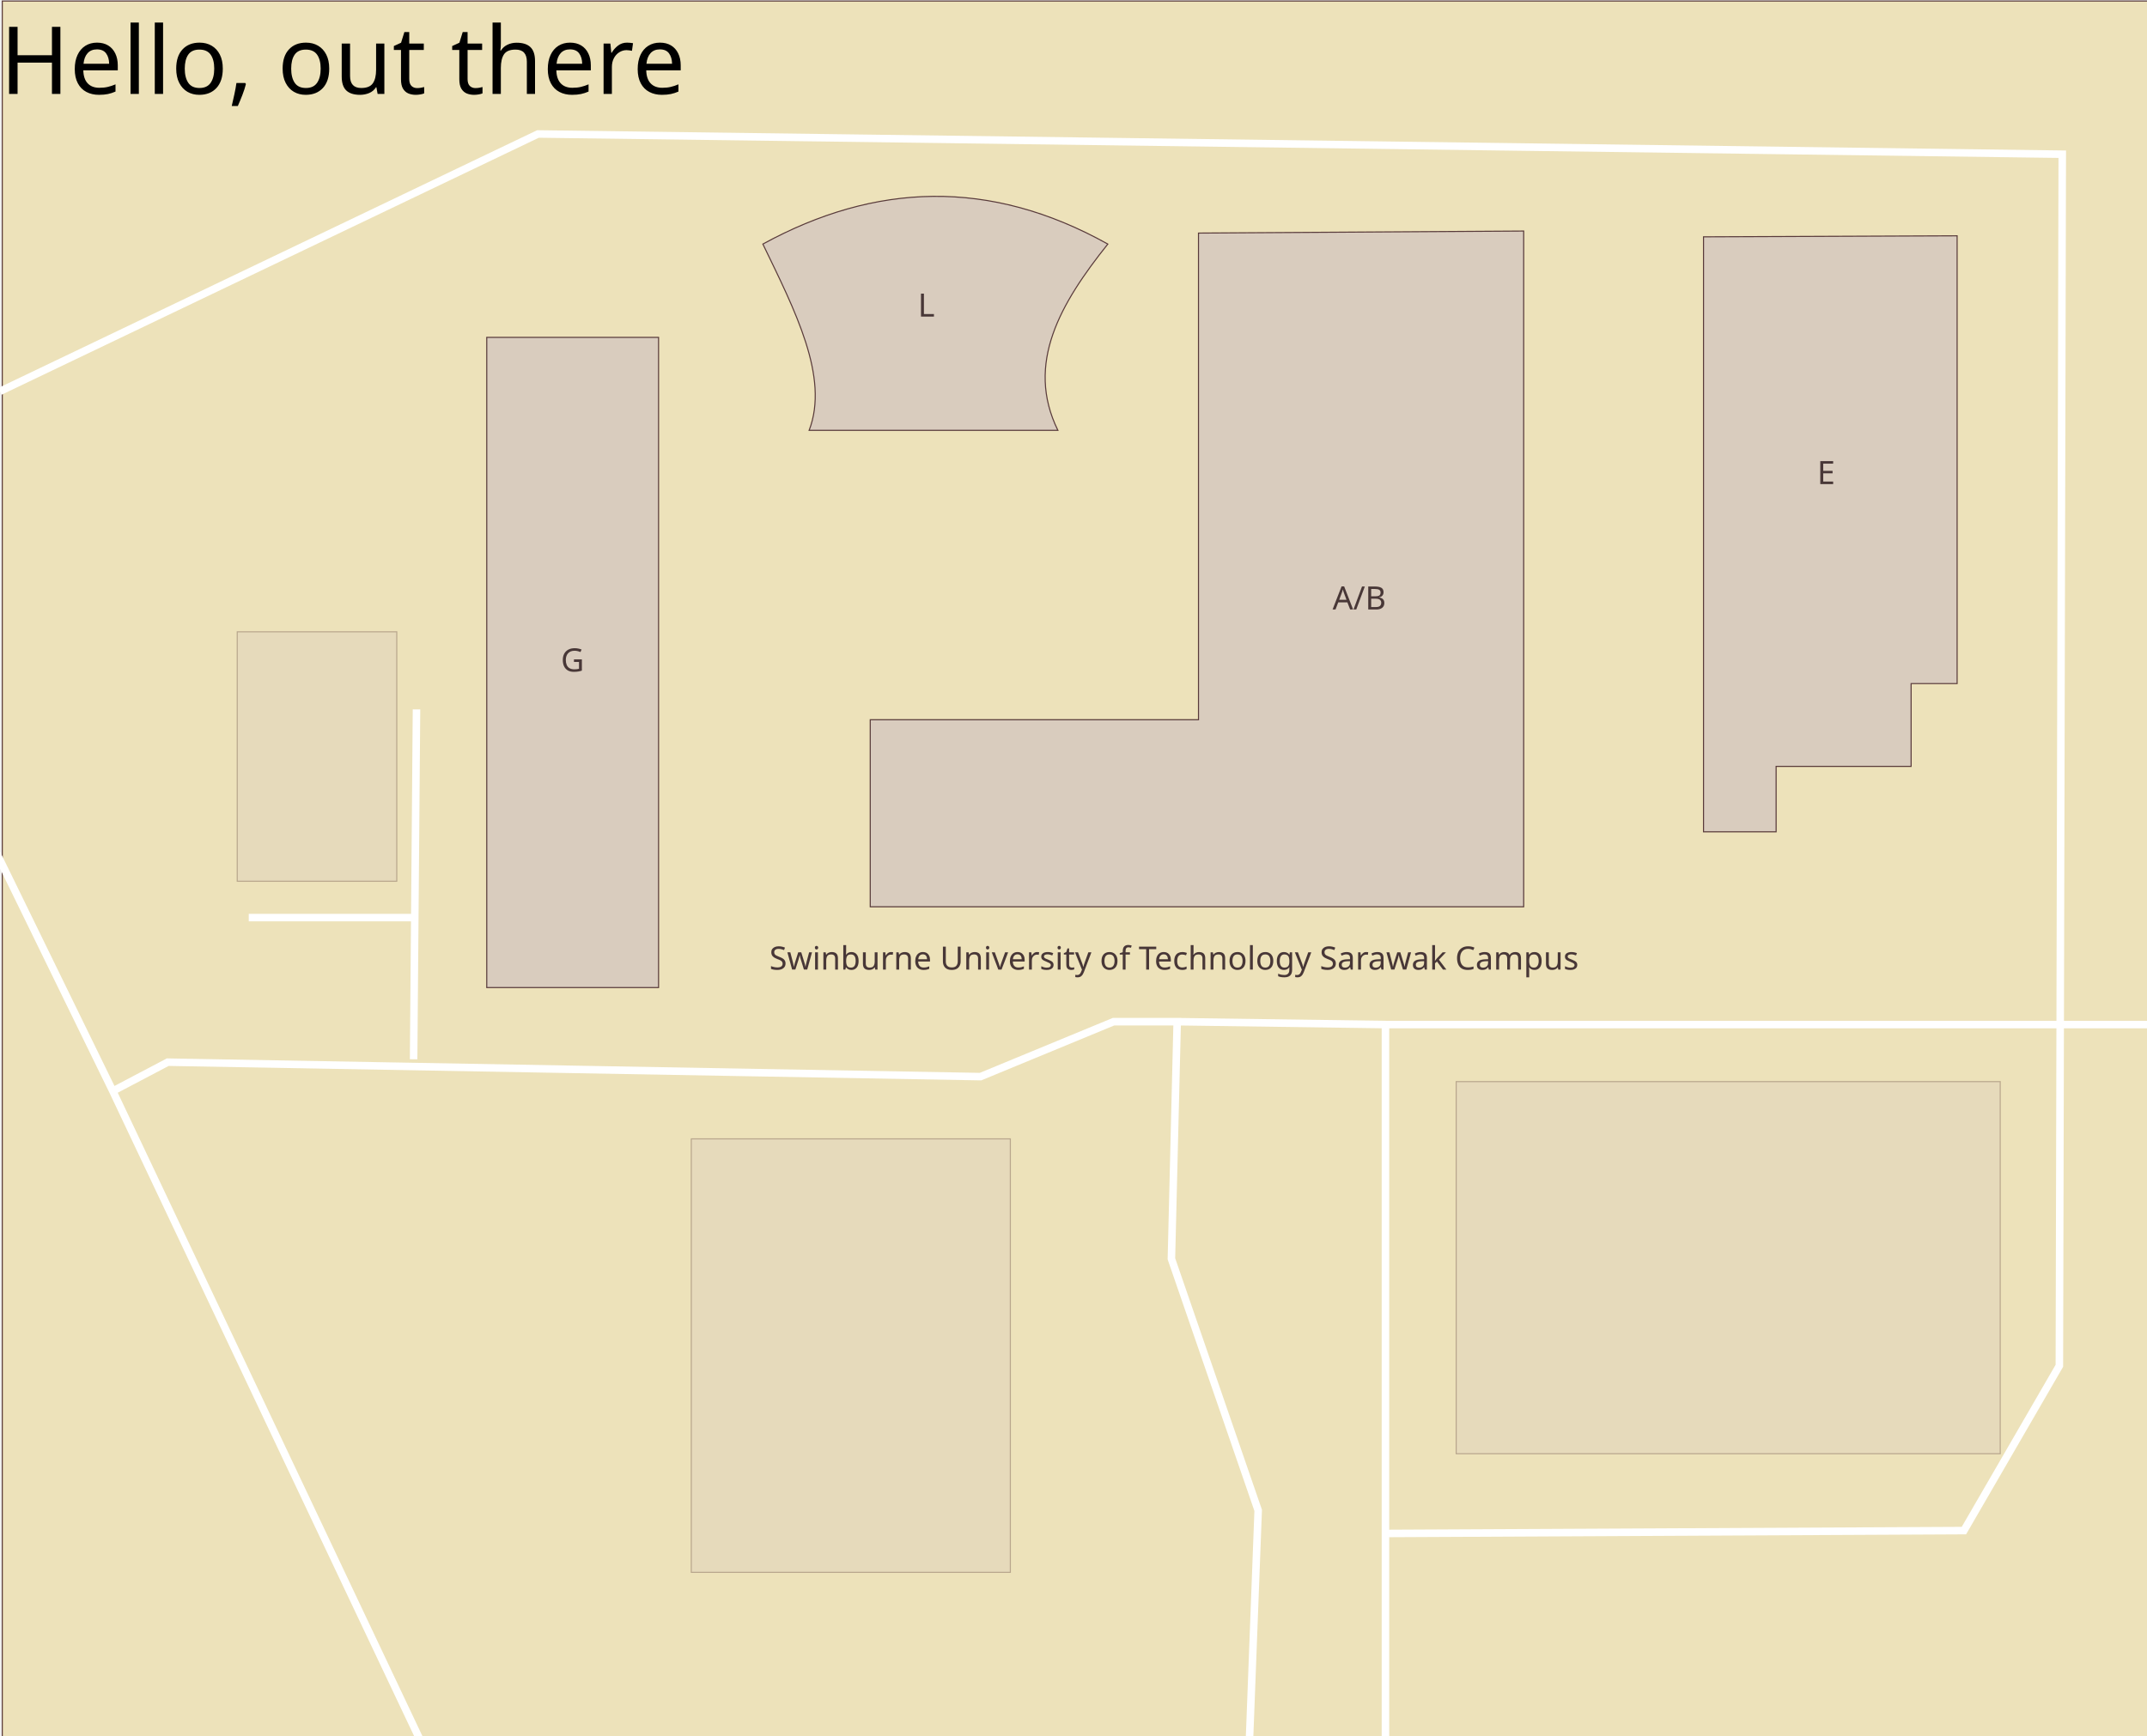
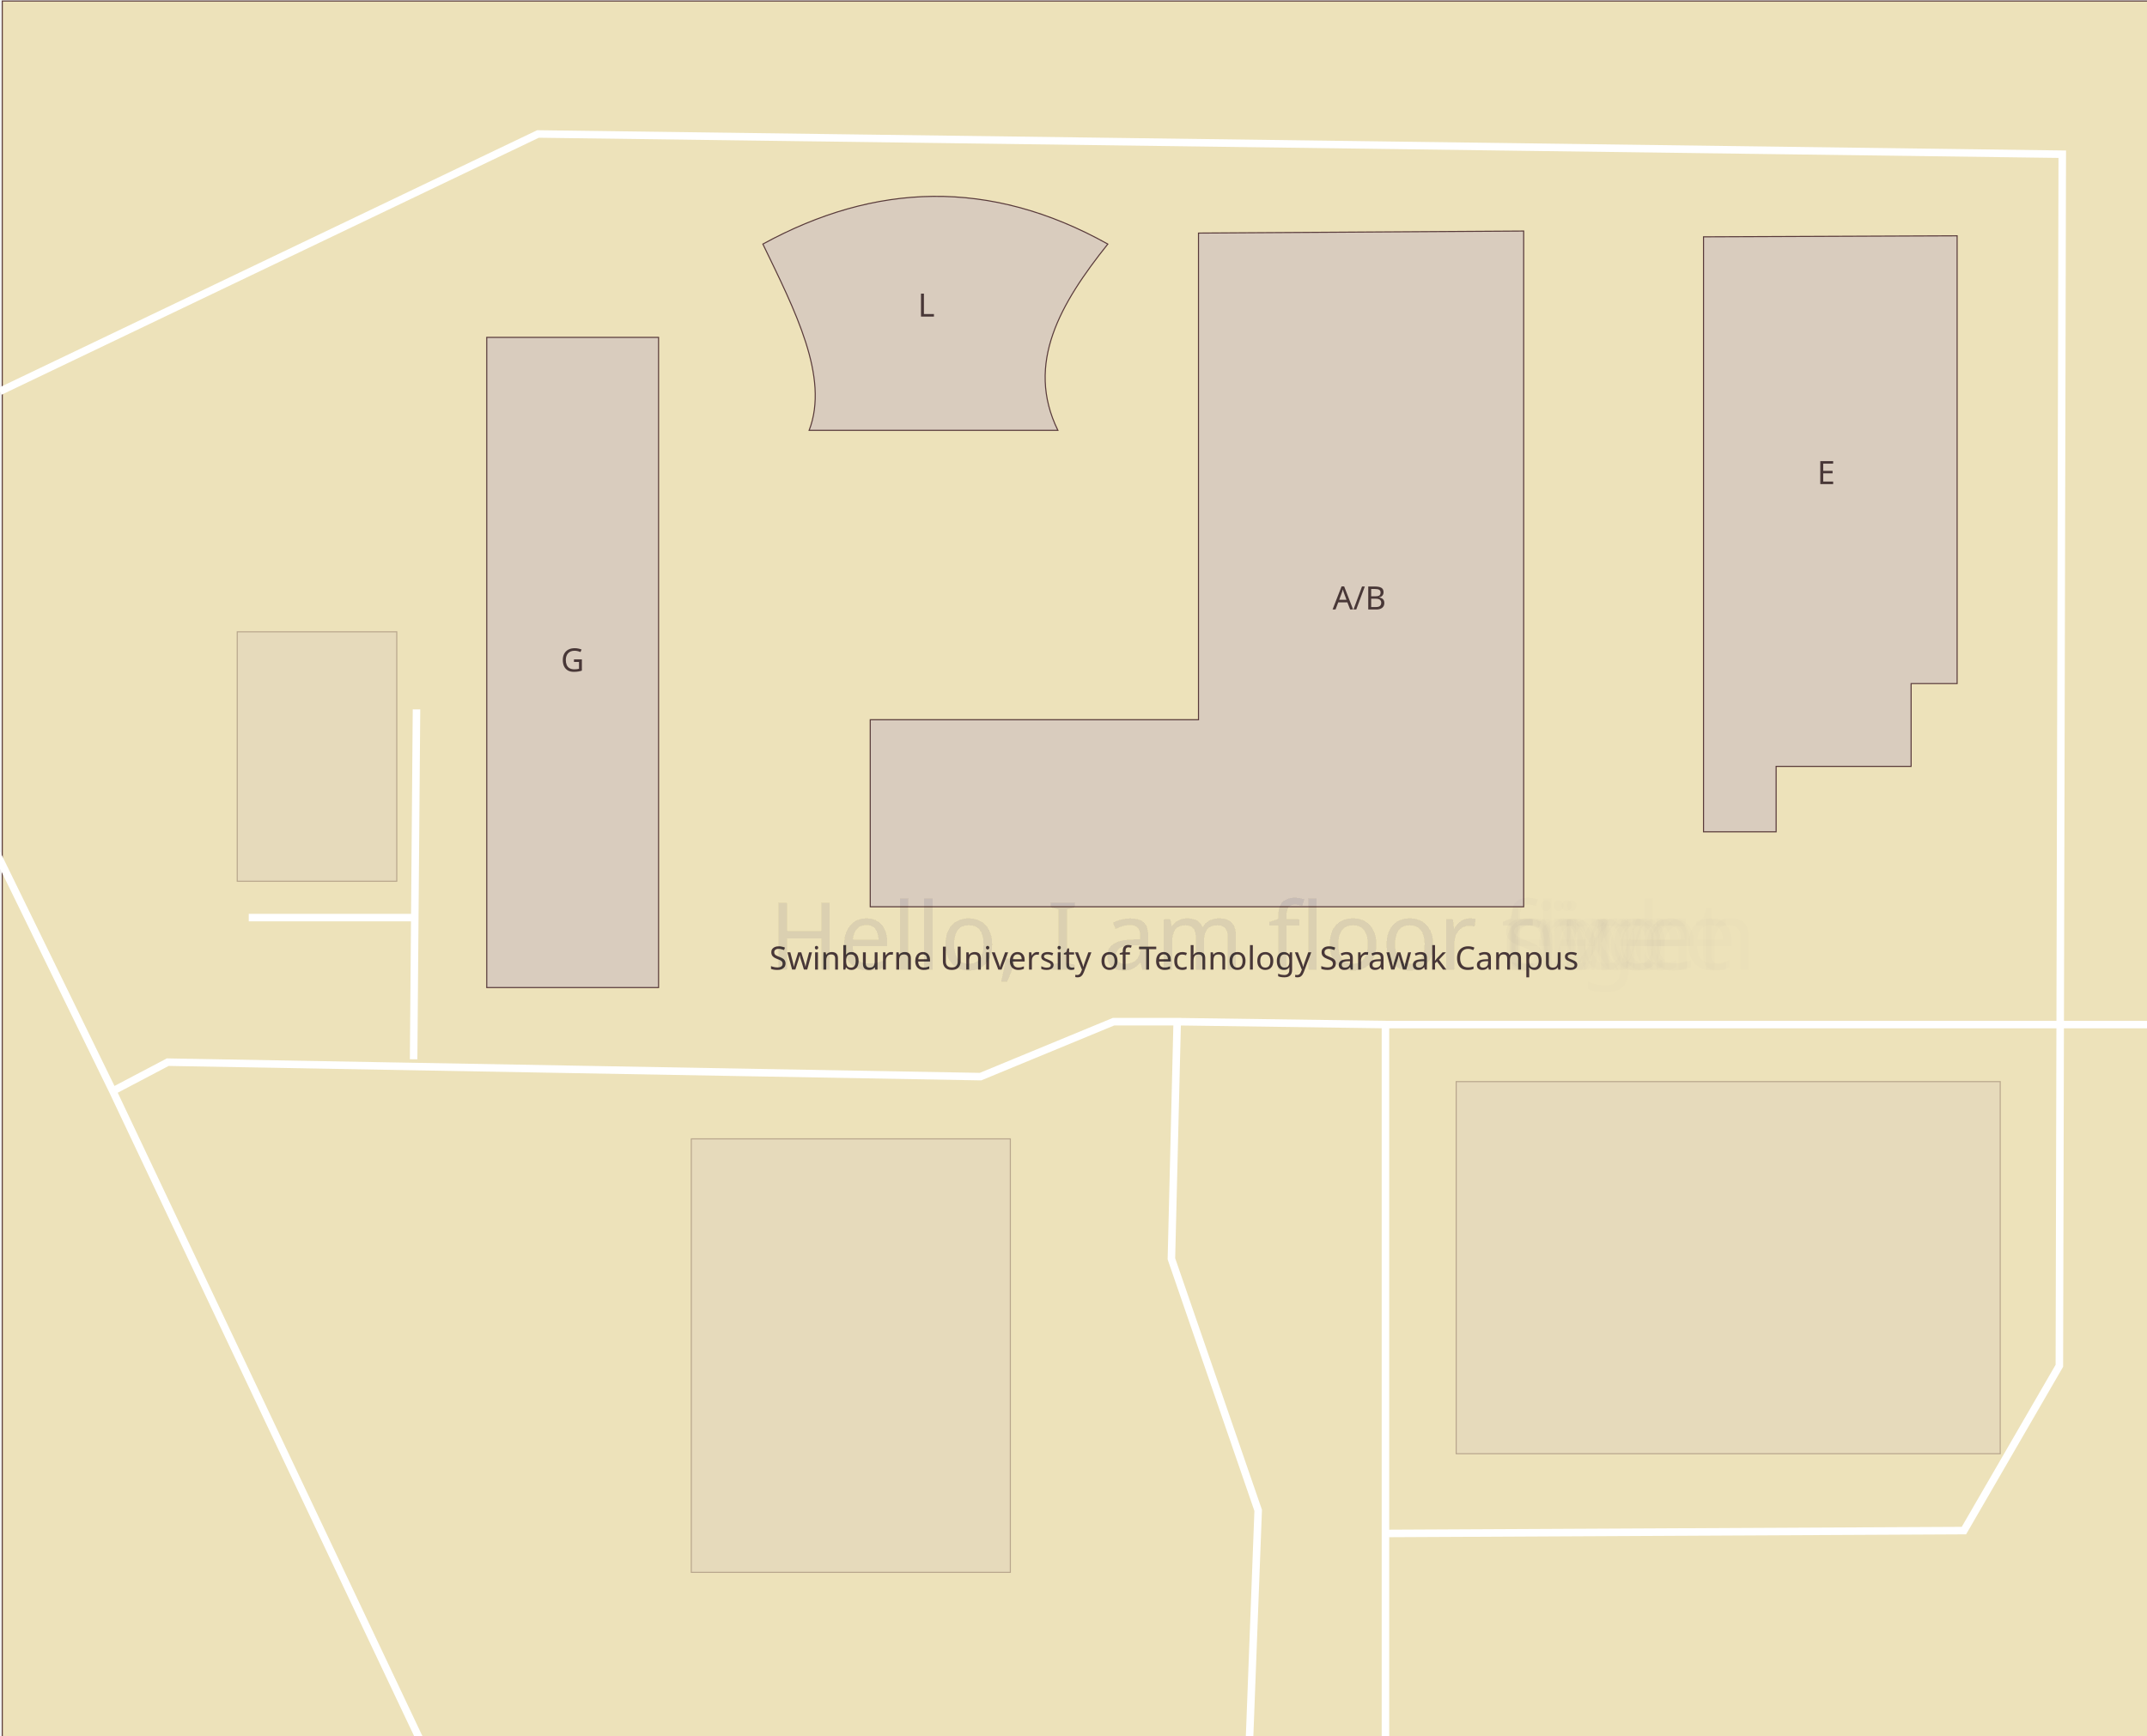
<svg xmlns="http://www.w3.org/2000/svg" viewBox="0 0 800 647" height="647" width="800" id="svg3699" version="1.1">
  <defs id="defs3703" />
-   <g id="layer3">
+   <g id="level_g">
    <rect y="0.381" x="0.85" height="647" width="800" id="rect4603" style="fill:#ede2ba;fill-opacity:1;stroke:#583a3a;stroke-width:0.4;stroke-miterlimit:4;stroke-dasharray:none;stroke-opacity:1" />
    <text id="text5790" y="361.391" x="286.675" style="font-style:normal;font-variant:normal;font-weight:normal;font-stretch:normal;font-size:40px;line-height:1.25;font-family:'Segoe UI';-inkscape-font-specification:'Segoe UI';letter-spacing:0px;word-spacing:0px;fill:#483737;fill-opacity:1;stroke:none" xml:space="preserve">
      <tspan id="tspan5802" style="font-size:12px;fill:#483737" y="361.391" x="286.675">Swinburne University of Technology Sarawak Campus</tspan>
      <tspan style="font-size:12px;fill:#483737" id="tspan5794" y="411.391" x="286.675" />
    </text>
    <path id="path4641" style="fill:none;stroke:#ffffff;stroke-width:2.8;stroke-linecap:butt;stroke-linejoin:miter;stroke-miterlimit:4;stroke-dasharray:none;stroke-opacity:1" d="M 42.032,406.665 -2.155,316.136 M 516.235,381.877 H 801.834 M 154.116,342.001 H 92.685 M 155.194,264.404 154.116,394.81 M -797.523,89.812 -784.59,117.833 V 234.228 M 515.157,571.559 731.781,570.481 767.347,509.05 768.424,57.479 200.459,49.935 0,145.854 m 438.638,234.946 77.597,1.078 v 267.278 m -50.654,-1.078 3.233,-85.141 -32.332,-93.763 2.155,-88.374 H 414.928 L 365.352,401.277 62.509,395.888 42.032,406.665 157.349,650.233" />
    <rect y="403.137" x="542.596" height="138.697" width="202.711" id="rect3775" style="opacity:0.355;fill:#d9ccbe;fill-opacity:1;stroke:#583a3a;stroke-width:0.4;stroke-miterlimit:4;stroke-dasharray:none;stroke-opacity:1" />
    <rect y="424.475" x="257.581" height="161.559" width="118.883" id="rect3773" style="opacity:0.355;fill:#d9ccbe;fill-opacity:1;stroke:#583a3a;stroke-width:0.4;stroke-miterlimit:4;stroke-dasharray:none;stroke-opacity:1" />
    <rect y="235.481" x="88.4" height="92.973" width="59.442" id="rect3771" style="opacity:0.355;fill:#d9ccbe;fill-opacity:1;stroke:#583a3a;stroke-width:0.4;stroke-miterlimit:4;stroke-dasharray:none;stroke-opacity:1" />
    <path id="path4600" d="m 301.496,160.403 h 92.685 c -12.207,-24.899 0.993,-47.379 18.606,-69.438 -43.961,-24.547 -86.729,-22.861 -128.535,0 11.918,24.688 24.857,49.632 17.244,69.438 z" style="fill:#d9ccbe;fill-opacity:1;stroke:#583a3a;stroke-width:0.4;stroke-linecap:butt;stroke-linejoin:miter;stroke-miterlimit:4;stroke-dasharray:none;stroke-opacity:1" />
    <path id="path4598" d="m 634.753,88.27 v 221.763 h 27.054 v -24.386 h 50.297 v -30.864 h 17.147 V 87.889 Z" style="fill:#d9ccbe;fill-opacity:1;stroke:#583a3a;stroke-width:0.4;stroke-linecap:butt;stroke-linejoin:miter;stroke-miterlimit:4;stroke-dasharray:none;stroke-opacity:1" />
    <path id="path4596" d="M 446.575,86.876 V 268.25 H 324.262 v 69.73 H 567.744 V 306.353 86.114 Z" style="fill:#d9ccbe;fill-opacity:1;stroke:#583a3a;stroke-width:0.4;stroke-linecap:butt;stroke-linejoin:miter;stroke-miterlimit:4;stroke-dasharray:none;stroke-opacity:1" />
    <rect ry="0" y="125.742" x="181.373" height="242.339" width="64.014" id="rect3769" style="fill:#d9ccbe;fill-opacity:1;stroke:#583a3a;stroke-width:0.4;stroke-miterlimit:4;stroke-dasharray:none;stroke-opacity:1" />
    <text xml:space="preserve" style="font-style:normal;font-variant:normal;font-weight:normal;font-stretch:normal;font-size:40px;line-height:1.25;font-family:'Segoe UI';-inkscape-font-specification:'Segoe UI';letter-spacing:0px;word-spacing:0px;fill:#483737;fill-opacity:1;stroke:none" x="208.974" y="250.28" id="text912">
      <tspan x="208.974" y="250.28" id="tspan910" style="font-size:12px;fill:#483737">G</tspan>
    </text>
    <text xml:space="preserve" style="font-style:normal;font-variant:normal;font-weight:normal;font-stretch:normal;font-size:40px;line-height:1.25;font-family:'Segoe UI';-inkscape-font-specification:'Segoe UI';letter-spacing:0px;word-spacing:0px;fill:#483737;fill-opacity:1;stroke:none" x="496.537" y="227.168" id="text918">
      <tspan x="496.537" y="227.168" id="tspan916" style="font-size:12px;fill:#483737">A/B</tspan>
    </text>
    <text xml:space="preserve" style="font-style:normal;font-variant:normal;font-weight:normal;font-stretch:normal;font-size:40px;line-height:1.25;font-family:'Segoe UI';-inkscape-font-specification:'Segoe UI';letter-spacing:0px;word-spacing:0px;fill:#483737;fill-opacity:1;stroke:none" x="677.104" y="180.432" id="text932">
      <tspan x="677.104" y="180.432" id="tspan930" style="font-size:12px;fill:#483737">E</tspan>
    </text>
    <text xml:space="preserve" style="font-style:normal;font-variant:normal;font-weight:normal;font-stretch:normal;font-size:40px;line-height:1.25;font-family:'Segoe UI';-inkscape-font-specification:'Segoe UI';letter-spacing:0px;word-spacing:0px;fill:#483737;fill-opacity:1;stroke:none" x="342.015" y="118" id="text938">
      <tspan x="342.015" y="118" id="tspan936" style="font-size:12px;fill:#483737">L</tspan>
    </text>
  </g>
-   <g id="firstfloor">
-     <text x="0" y="35" font-family="Verdana" font-size="35">
-     Hello, out there
-   </text>
+   <g id="level_1" opacity="0.01">
+     <text x="286.675" y="361.391" font-family="Verdana" font-size="35">
+       Hello, I am floor one
+     </text>
+   </g>
+   <g id="level_2" opacity="0.01">
+     <text x="286.675" y="361.391" font-family="Verdana" font-size="35">
+       Hello, I am floor two
+     </text>
+   </g>
+   <g id="level_3" opacity="0.01">
+     <text x="286.675" y="361.391" font-family="Verdana" font-size="35">
+       Hello, I am floor three
+     </text>
+   </g>
+   <g id="level_4" opacity="0.01">
+     <text x="286.675" y="361.391" font-family="Verdana" font-size="35">
+       Hello, I am floor four
+     </text>
+   </g>
+   <g id="level_5" opacity="0.01">
+     <text x="286.675" y="361.391" font-family="Verdana" font-size="35">
+       Hello, I am floor five
+     </text>
+   </g>
+   <g id="level_6" opacity="0.01">
+     <text x="286.675" y="361.391" font-family="Verdana" font-size="35">
+       Hello, I am floor six
+     </text>
+   </g>
+   <g id="level_7" opacity="0.01">
+     <text x="286.675" y="361.391" font-family="Verdana" font-size="35">
+       Hello, I am floor seven
+     </text>
+   </g>
+   <g id="level_8" opacity="0.01">
+     <text x="286.675" y="361.391" font-family="Verdana" font-size="35">
+       Hello, I am floor eight
+     </text>
+   </g>
+   <g id="level_9" opacity="0.01">
+     <text x="286.675" y="361.391" font-family="Verdana" font-size="35">
+       Hello, I am floor nine
+     </text>
  </g>
</svg>
